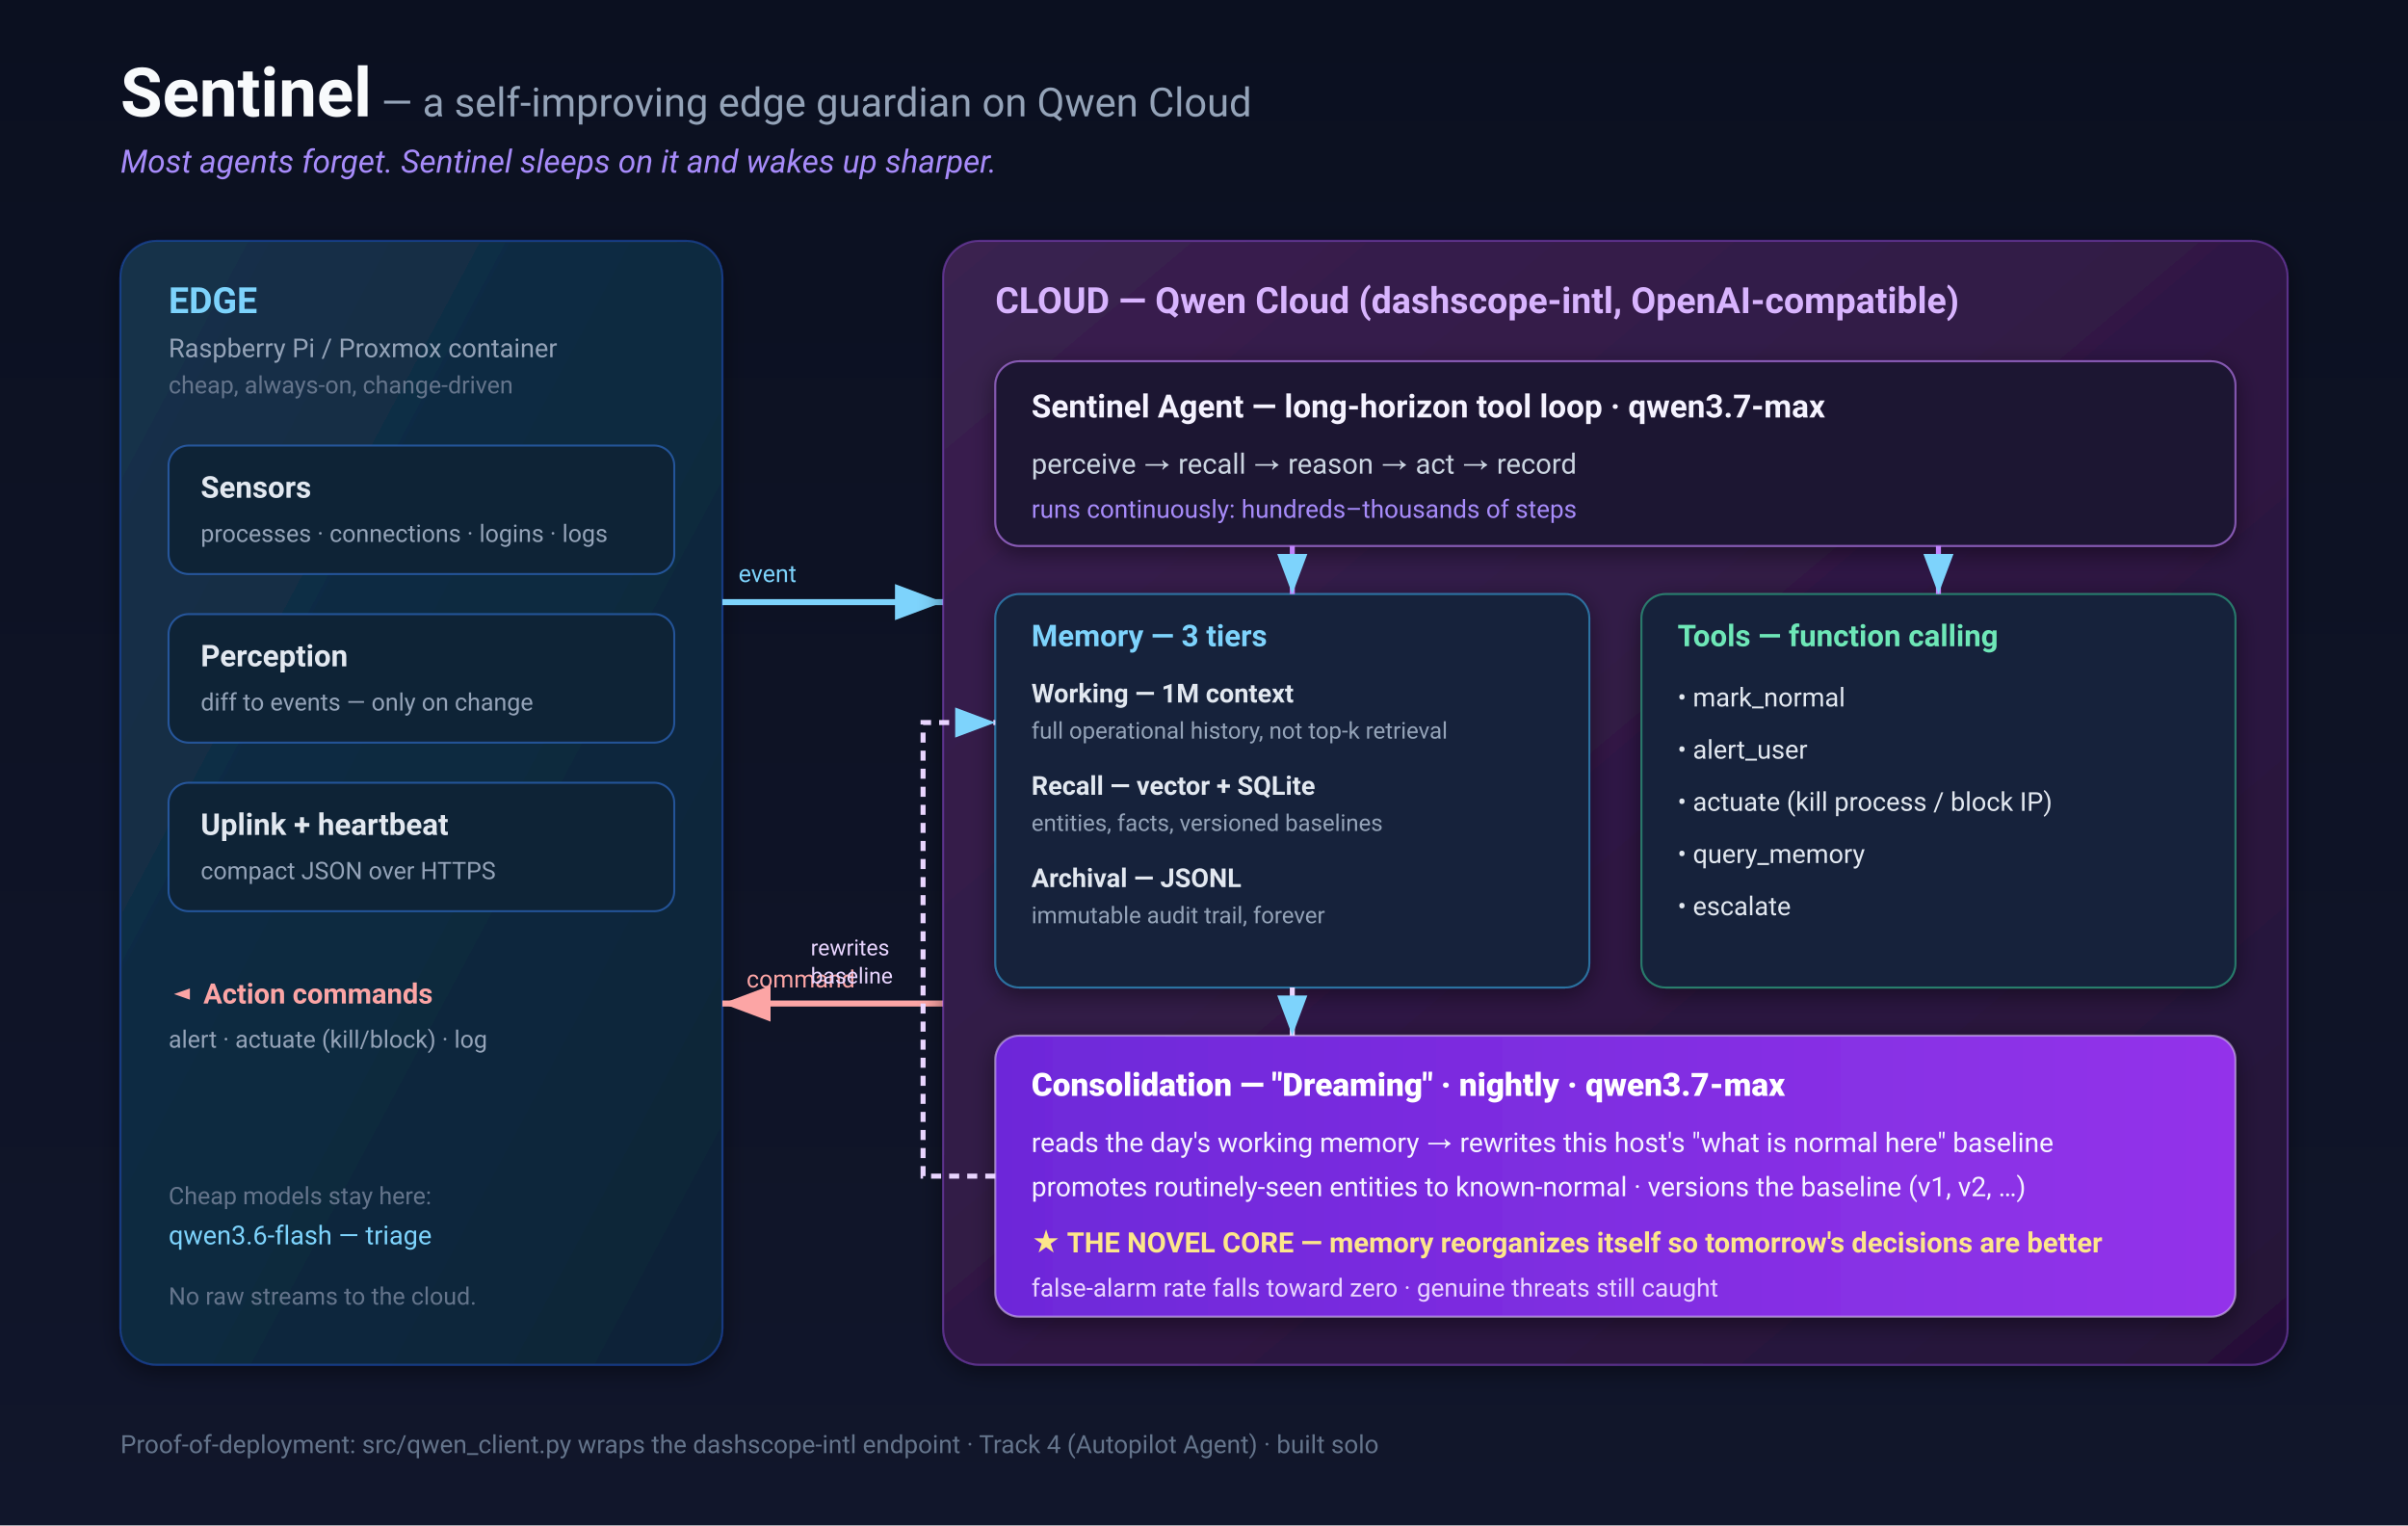
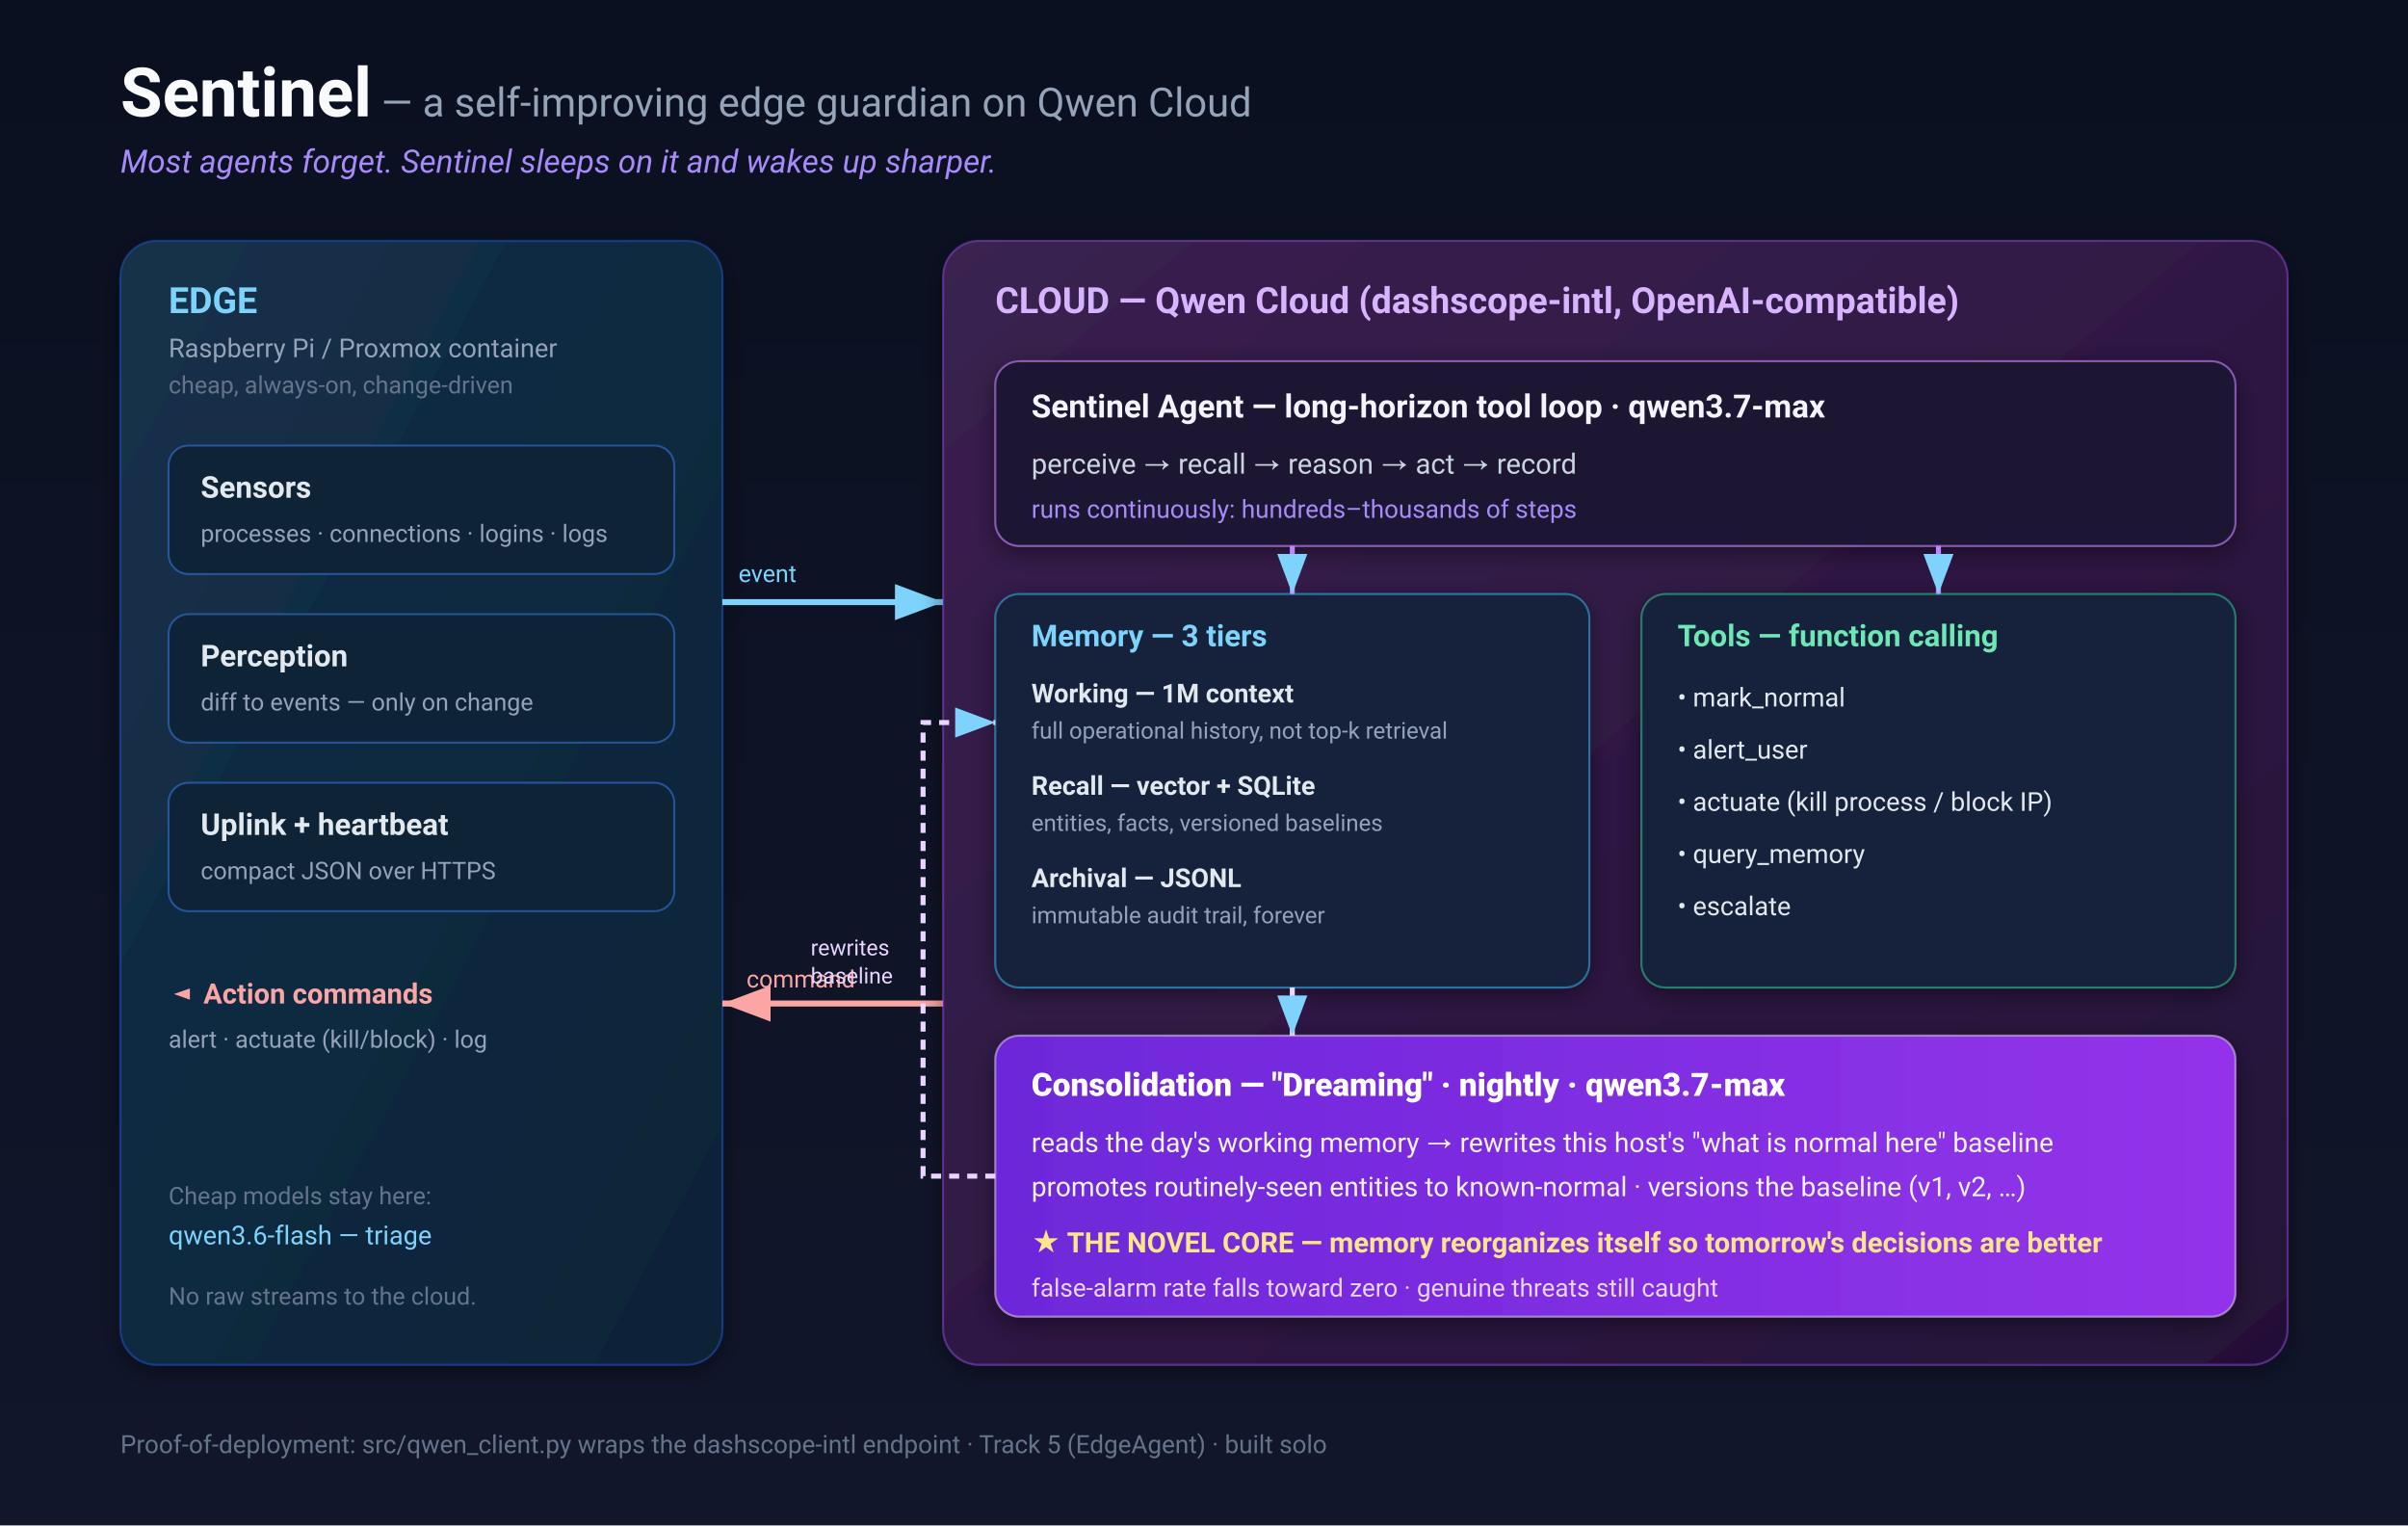
<svg xmlns="http://www.w3.org/2000/svg" width="1200" height="760" viewBox="0 0 1200 760" font-family="-apple-system, Segoe UI, Roboto, Helvetica, Arial, sans-serif">
  <defs>
    <linearGradient id="bg" x1="0" y1="0" x2="0" y2="1">
      <stop offset="0" stop-color="#0b1020" />
      <stop offset="1" stop-color="#11162b" />
    </linearGradient>
    <linearGradient id="edge" x1="0" y1="0" x2="1" y2="1">
      <stop offset="0" stop-color="#13314a" />
      <stop offset="1" stop-color="#0e2336" />
    </linearGradient>
    <linearGradient id="cloud" x1="0" y1="0" x2="1" y2="1">
      <stop offset="0" stop-color="#3a2150" />
      <stop offset="1" stop-color="#241138" />
    </linearGradient>
    <linearGradient id="dream" x1="0" y1="0" x2="1" y2="0">
      <stop offset="0" stop-color="#6d28d9" />
      <stop offset="1" stop-color="#9333ea" />
    </linearGradient>
    <marker id="arrow" markerWidth="10" markerHeight="10" refX="8" refY="3" orient="auto">
      <path d="M0,0 L8,3 L0,6 Z" fill="#7dd3fc" />
    </marker>
    <marker id="arrowback" markerWidth="10" markerHeight="10" refX="8" refY="3" orient="auto">
      <path d="M0,0 L8,3 L0,6 Z" fill="#fca5a5" />
    </marker>
    <filter id="soft" x="-20%" y="-20%" width="140%" height="140%">
      <feDropShadow dx="0" dy="3" stdDeviation="6" flood-color="#000" flood-opacity="0.45" />
    </filter>
  </defs>
  <rect width="1200" height="760" fill="url(#bg)" />
  <text x="60" y="58" fill="#f8fafc" font-size="34" font-weight="700">Sentinel</text>
  <text x="190" y="58" fill="#94a3b8" font-size="20">— a self-improving edge guardian on Qwen Cloud</text>
  <text x="60" y="86" fill="#a78bfa" font-size="16" font-style="italic">Most agents forget. Sentinel sleeps on it and wakes up sharper.</text>
  <g filter="url(#soft)">
    <rect x="60" y="120" width="300" height="560" rx="18" fill="url(#edge)" stroke="#2563eb" stroke-opacity="0.4" />
  </g>
  <text x="84" y="156" fill="#7dd3fc" font-size="18" font-weight="700">EDGE</text>
  <text x="84" y="178" fill="#94a3b8" font-size="13">Raspberry Pi / Proxmox container</text>
  <text x="84" y="196" fill="#64748b" font-size="12">cheap, always-on, change-driven</text>
  <g fill="#0e2336" stroke="#3b82f6" stroke-opacity="0.5">
    <rect x="84" y="222" width="252" height="64" rx="10" />
    <rect x="84" y="306" width="252" height="64" rx="10" />
    <rect x="84" y="390" width="252" height="64" rx="10" />
  </g>
  <text x="100" y="248" fill="#e2e8f0" font-size="15" font-weight="600">Sensors</text>
  <text x="100" y="270" fill="#94a3b8" font-size="12">processes · connections · logins · logs</text>
  <text x="100" y="332" fill="#e2e8f0" font-size="15" font-weight="600">Perception</text>
  <text x="100" y="354" fill="#94a3b8" font-size="12">diff to events — only on change</text>
  <text x="100" y="416" fill="#e2e8f0" font-size="15" font-weight="600">Uplink + heartbeat</text>
  <text x="100" y="438" fill="#94a3b8" font-size="12">compact JSON over HTTPS</text>
  <text x="84" y="500" fill="#fca5a5" font-size="14" font-weight="600">◄ Action commands</text>
  <text x="84" y="522" fill="#94a3b8" font-size="12">alert · actuate (kill/block) · log</text>
  <text x="84" y="600" fill="#64748b" font-size="12">Cheap models stay here:</text>
  <text x="84" y="620" fill="#7dd3fc" font-size="13">qwen3.6-flash — triage</text>
  <text x="84" y="650" fill="#64748b" font-size="12">No raw streams to the cloud.</text>
  <line x1="360" y1="300" x2="470" y2="300" stroke="#7dd3fc" stroke-width="3" marker-end="url(#arrow)" />
  <text x="368" y="290" fill="#7dd3fc" font-size="12">event</text>
  <line x1="470" y1="500" x2="360" y2="500" stroke="#fca5a5" stroke-width="3" marker-end="url(#arrowback)" />
  <text x="372" y="492" fill="#fca5a5" font-size="12">command</text>
  <g filter="url(#soft)">
    <rect x="470" y="120" width="670" height="560" rx="18" fill="url(#cloud)" stroke="#a855f7" stroke-opacity="0.4" />
  </g>
  <text x="496" y="156" fill="#d8b4fe" font-size="18" font-weight="700">CLOUD — Qwen Cloud (dashscope-intl, OpenAI-compatible)</text>
  <g filter="url(#soft)">
    <rect x="496" y="180" width="618" height="92" rx="12" fill="#1e1233" stroke="#c084fc" stroke-opacity="0.6" />
  </g>
  <text x="514" y="208" fill="#f5f3ff" font-size="16" font-weight="700">Sentinel Agent — long-horizon tool loop · qwen3.7-max</text>
  <text x="514" y="236" fill="#cbd5e1" font-size="14">perceive → recall → reason → act → record</text>
  <text x="514" y="258" fill="#a78bfa" font-size="12.5">runs continuously: hundreds–thousands of steps</text>
  <g filter="url(#soft)">
    <rect x="496" y="296" width="296" height="196" rx="12" fill="#13213a" stroke="#38bdf8" stroke-opacity="0.5" />
  </g>
  <text x="514" y="322" fill="#7dd3fc" font-size="15" font-weight="700">Memory — 3 tiers</text>
  <text x="514" y="350" fill="#e2e8f0" font-size="13" font-weight="600">Working — 1M context</text>
  <text x="514" y="368" fill="#94a3b8" font-size="11.5">full operational history, not top-k retrieval</text>
  <text x="514" y="396" fill="#e2e8f0" font-size="13" font-weight="600">Recall — vector + SQLite</text>
  <text x="514" y="414" fill="#94a3b8" font-size="11.5">entities, facts, versioned baselines</text>
  <text x="514" y="442" fill="#e2e8f0" font-size="13" font-weight="600">Archival — JSONL</text>
  <text x="514" y="460" fill="#94a3b8" font-size="11.5">immutable audit trail, forever</text>
  <g filter="url(#soft)">
    <rect x="818" y="296" width="296" height="196" rx="12" fill="#13213a" stroke="#34d399" stroke-opacity="0.5" />
  </g>
  <text x="836" y="322" fill="#6ee7b7" font-size="15" font-weight="700">Tools — function calling</text>
  <text x="836" y="352" fill="#e2e8f0" font-size="13">• mark_normal</text>
  <text x="836" y="378" fill="#e2e8f0" font-size="13">• alert_user</text>
  <text x="836" y="404" fill="#e2e8f0" font-size="13">• actuate (kill process / block IP)</text>
  <text x="836" y="430" fill="#e2e8f0" font-size="13">• query_memory</text>
  <text x="836" y="456" fill="#e2e8f0" font-size="13">• escalate</text>
  <g filter="url(#soft)">
    <rect x="496" y="516" width="618" height="140" rx="12" fill="url(#dream)" stroke="#e9d5ff" stroke-opacity="0.5" />
  </g>
  <text x="514" y="546" fill="#ffffff" font-size="16" font-weight="800">Consolidation — "Dreaming"  ·  nightly · qwen3.7-max</text>
  <text x="514" y="574" fill="#f5f3ff" font-size="13.5">reads the day's working memory → rewrites this host's "what is normal here" baseline</text>
  <text x="514" y="596" fill="#f5f3ff" font-size="13.5">promotes routinely-seen entities to known-normal · versions the baseline (v1, v2, …)</text>
  <text x="514" y="624" fill="#fde68a" font-size="14" font-weight="700">★ THE NOVEL CORE — memory reorganizes itself so tomorrow's decisions are better</text>
  <text x="514" y="646" fill="#e9d5ff" font-size="12.5">false-alarm rate falls toward zero · genuine threats still caught</text>
  <line x1="644" y1="272" x2="644" y2="296" stroke="#c084fc" stroke-width="2.5" marker-end="url(#arrow)" />
  <line x1="966" y1="272" x2="966" y2="296" stroke="#c084fc" stroke-width="2.5" marker-end="url(#arrow)" />
  <line x1="644" y1="492" x2="644" y2="516" stroke="#e9d5ff" stroke-width="2.5" marker-end="url(#arrow)" />
  <path d="M 496 586 L 460 586 L 460 360 L 496 360" fill="none" stroke="#e9d5ff" stroke-width="2.5" stroke-dasharray="5 4" marker-end="url(#arrow)" />
  <text x="404" y="476" fill="#e9d5ff" font-size="11">rewrites</text>
  <text x="404" y="490" fill="#e9d5ff" font-size="11">baseline</text>
-   <text x="60" y="724" fill="#64748b" font-size="12.5">Proof-of-deployment: src/qwen_client.py wraps the dashscope-intl endpoint  ·  Track 4 (Autopilot Agent)  ·  built solo</text>
+   <text x="60" y="724" fill="#64748b" font-size="12.5">Proof-of-deployment: src/qwen_client.py wraps the dashscope-intl endpoint  ·  Track 5 (EdgeAgent)  ·  built solo</text>
</svg>
